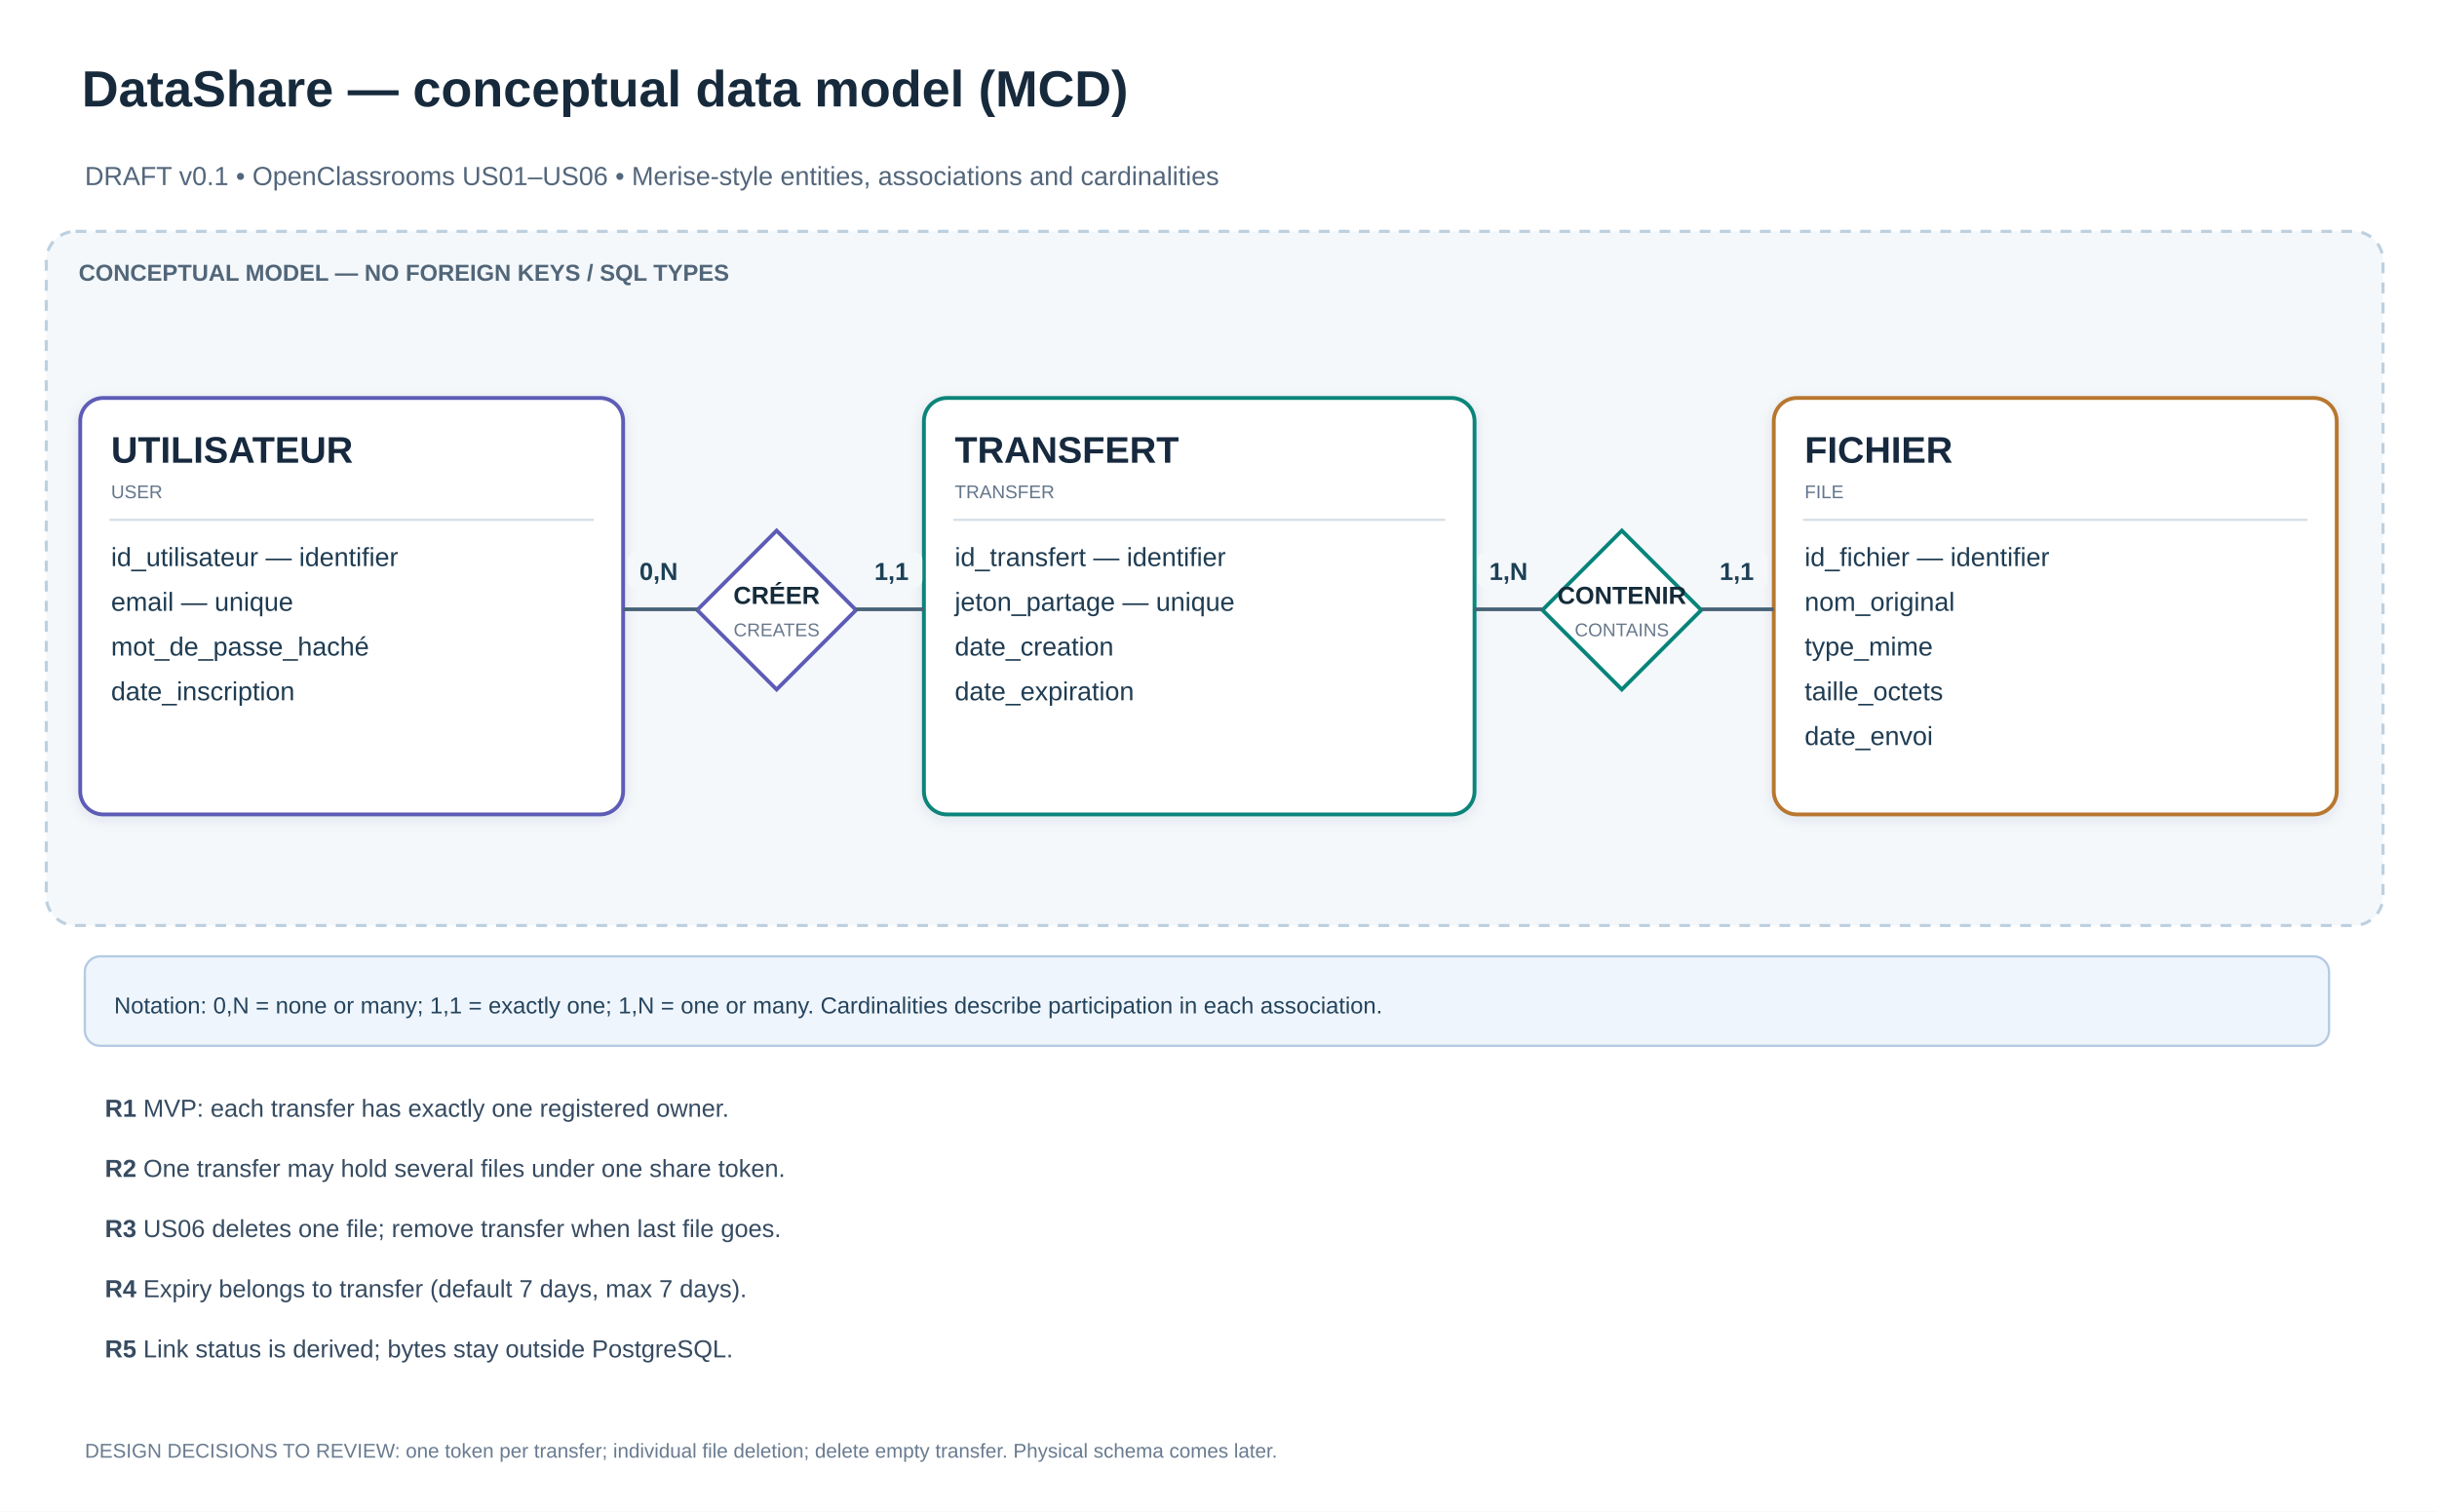
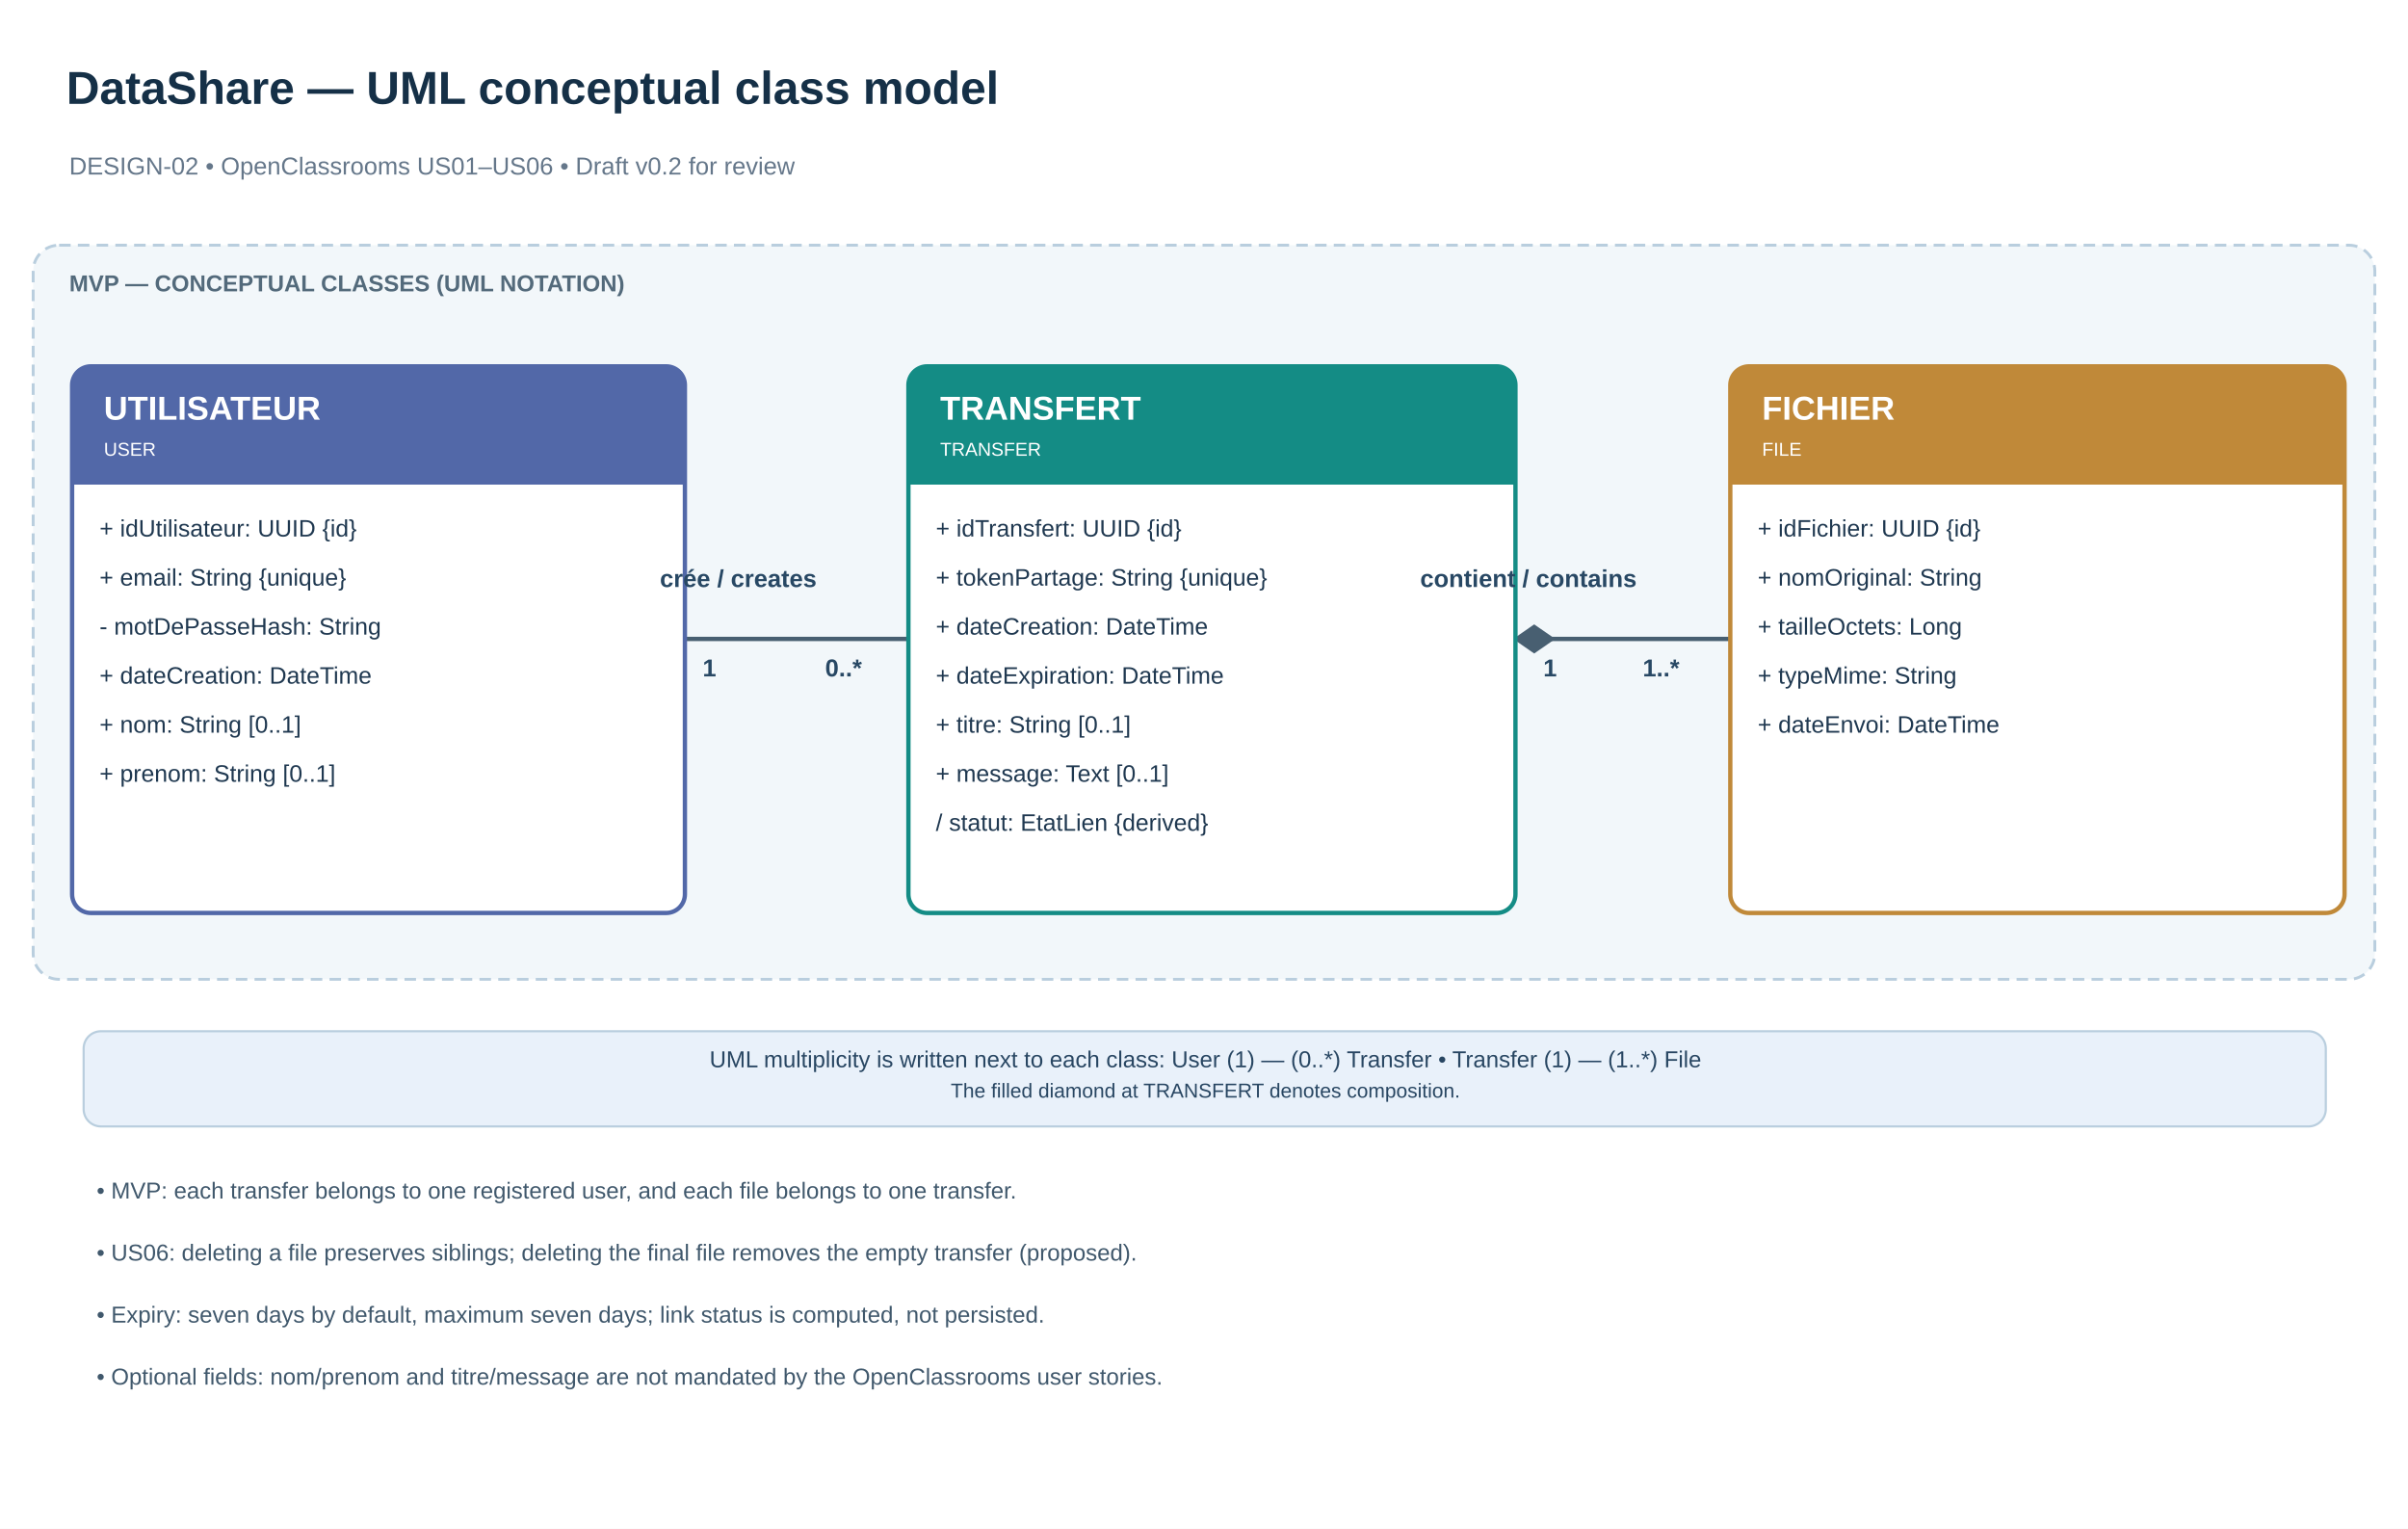
- <svg xmlns="http://www.w3.org/2000/svg" width="1580" height="980" viewBox="0 0 1580 980" role="img" aria-labelledby="svgtitle svgdesc">
-   <defs>
-     <filter id="ds" x="-10%" y="-15%" width="125%" height="135%">
-       <feDropShadow dx="0" dy="2" stdDeviation="4" flood-color="#27405a" flood-opacity=".09" />
-     </filter>
-   </defs>
-   <rect width="1580" height="980" fill="#ffffff" />
-   <text x="53" y="69" font-family="Arial,Helvetica,sans-serif" font-weight="700" font-size="33" fill="#162a3c">DataShare — conceptual data model (MCD)</text>
-   <text x="55" y="120" font-family="Arial,Helvetica,sans-serif" font-size="17" fill="#53667b">DRAFT v0.1  •  OpenClassrooms US01–US06  •  Merise-style entities, associations and cardinalities</text>
-   <rect x="30" y="150" width="1515" height="450" rx="19" fill="#f4f8fb" stroke="#bdd0df" stroke-width="2" stroke-dasharray="7 6" />
-   <text x="51" y="182" font-family="Arial,Helvetica,sans-serif" font-weight="700" font-size="15" fill="#526679">CONCEPTUAL MODEL — NO FOREIGN KEYS / SQL TYPES</text>
-   <rect x="52" y="258" width="352" height="270" rx="15" fill="#fff" stroke="#5d5bb6" stroke-width="2.5" filter="url(#ds)" />
-   <text x="72" y="300" font-family="Arial,Helvetica,sans-serif" font-size="24" font-weight="700" fill="#16293e">UTILISATEUR</text>
-   <text x="72" y="323" font-family="Arial,Helvetica,sans-serif" font-size="12" fill="#63758b">USER</text>
-   <path d="M71 337 H385" stroke="#d7e0e8" stroke-width="1.5" />
-   <text x="72" y="367" font-family="Arial,Helvetica,sans-serif" font-size="17" fill="#1f3c52">id_utilisateur — identifier</text>
-   <text x="72" y="396" font-family="Arial,Helvetica,sans-serif" font-size="17" fill="#1f3c52">email — unique</text>
-   <text x="72" y="425" font-family="Arial,Helvetica,sans-serif" font-size="17" fill="#1f3c52">mot_de_passe_haché</text>
-   <text x="72" y="454" font-family="Arial,Helvetica,sans-serif" font-size="17" fill="#1f3c52">date_inscription</text>
-   <rect x="599" y="258" width="357" height="270" rx="15" fill="#fff" stroke="#07847a" stroke-width="2.5" filter="url(#ds)" />
-   <text x="619" y="300" font-family="Arial,Helvetica,sans-serif" font-size="24" font-weight="700" fill="#16293e">TRANSFERT</text>
-   <text x="619" y="323" font-family="Arial,Helvetica,sans-serif" font-size="12" fill="#63758b">TRANSFER</text>
-   <path d="M618 337 H937" stroke="#d7e0e8" stroke-width="1.5" />
-   <text x="619" y="367" font-family="Arial,Helvetica,sans-serif" font-size="17" fill="#1f3c52">id_transfert — identifier</text>
-   <text x="619" y="396" font-family="Arial,Helvetica,sans-serif" font-size="17" fill="#1f3c52">jeton_partage — unique</text>
-   <text x="619" y="425" font-family="Arial,Helvetica,sans-serif" font-size="17" fill="#1f3c52">date_creation</text>
-   <text x="619" y="454" font-family="Arial,Helvetica,sans-serif" font-size="17" fill="#1f3c52">date_expiration</text>
-   <rect x="1150" y="258" width="365" height="270" rx="15" fill="#fff" stroke="#b8772f" stroke-width="2.5" filter="url(#ds)" />
-   <text x="1170" y="300" font-family="Arial,Helvetica,sans-serif" font-size="24" font-weight="700" fill="#16293e">FICHIER</text>
-   <text x="1170" y="323" font-family="Arial,Helvetica,sans-serif" font-size="12" fill="#63758b">FILE</text>
-   <path d="M1169 337 H1496" stroke="#d7e0e8" stroke-width="1.5" />
-   <text x="1170" y="367" font-family="Arial,Helvetica,sans-serif" font-size="17" fill="#1f3c52">id_fichier — identifier</text>
-   <text x="1170" y="396" font-family="Arial,Helvetica,sans-serif" font-size="17" fill="#1f3c52">nom_original</text>
-   <text x="1170" y="425" font-family="Arial,Helvetica,sans-serif" font-size="17" fill="#1f3c52">type_mime</text>
-   <text x="1170" y="454" font-family="Arial,Helvetica,sans-serif" font-size="17" fill="#1f3c52">taille_octets</text>
-   <text x="1170" y="483" font-family="Arial,Helvetica,sans-serif" font-size="17" fill="#1f3c52">date_envoi</text>
-   <path d="M503.5 344 L555 395.5 L503.5 447 L452 395.5 Z" fill="#ffffff" stroke="#5d5bb6" stroke-width="2.5" />
-   <text x="503.5" y="391.5" text-anchor="middle" font-family="Arial,Helvetica,sans-serif" font-size="16" font-weight="700" fill="#152b3a">CRÉER</text>
-   <text x="503.5" y="412.5" text-anchor="middle" font-family="Arial,Helvetica,sans-serif" font-size="12" fill="#68788c">CREATES</text>
-   <path d="M1051.5 344 L1103 395.5 L1051.5 447 L1000 395.5 Z" fill="#ffffff" stroke="#07847a" stroke-width="2.5" />
-   <text x="1051.5" y="391.5" text-anchor="middle" font-family="Arial,Helvetica,sans-serif" font-size="16" font-weight="700" fill="#152b3a">CONTENIR</text>
-   <text x="1051.5" y="412.5" text-anchor="middle" font-family="Arial,Helvetica,sans-serif" font-size="12" fill="#68788c">CONTAINS</text>
-   <path d="M404 395 L452 395" stroke="#466277" stroke-width="2.4" />
-   <rect x="407" y="358" width="40" height="23" rx="5" fill="#f4f8fb" />
-   <text x="427" y="376" text-anchor="middle" font-family="Arial,Helvetica,sans-serif" font-size="16" font-weight="700" fill="#1c3f55">0,N</text>
-   <path d="M555 395 L599 395" stroke="#466277" stroke-width="2.4" />
-   <rect x="558" y="358" width="40" height="23" rx="5" fill="#f4f8fb" />
-   <text x="578" y="376" text-anchor="middle" font-family="Arial,Helvetica,sans-serif" font-size="16" font-weight="700" fill="#1c3f55">1,1</text>
-   <path d="M956 395 L1000 395" stroke="#466277" stroke-width="2.4" />
-   <rect x="958" y="358" width="40" height="23" rx="5" fill="#f4f8fb" />
-   <text x="978" y="376" text-anchor="middle" font-family="Arial,Helvetica,sans-serif" font-size="16" font-weight="700" fill="#1c3f55">1,N</text>
-   <path d="M1103 395 L1150 395" stroke="#466277" stroke-width="2.4" />
-   <rect x="1106" y="358" width="40" height="23" rx="5" fill="#f4f8fb" />
-   <text x="1126" y="376" text-anchor="middle" font-family="Arial,Helvetica,sans-serif" font-size="16" font-weight="700" fill="#1c3f55">1,1</text>
-   <rect x="55" y="620" width="1455" height="58" rx="10" fill="#eff5fc" stroke="#b5cbe3" stroke-width="1.5" />
-   <text x="74" y="657" font-family="Arial,Helvetica,sans-serif" font-size="15" fill="#24445d">Notation: 0,N = none or many; 1,1 = exactly one; 1,N = one or many. Cardinalities describe participation in each association.</text>
-   <text x="68" y="724" font-family="Arial,Helvetica,sans-serif" font-size="16" fill="#364b61">
-     <tspan font-weight="700">R1</tspan>  MVP: each transfer has exactly one registered owner.</text>
-   <text x="68" y="763" font-family="Arial,Helvetica,sans-serif" font-size="16" fill="#364b61">
-     <tspan font-weight="700">R2</tspan>  One transfer may hold several files under one share token.</text>
-   <text x="68" y="802" font-family="Arial,Helvetica,sans-serif" font-size="16" fill="#364b61">
-     <tspan font-weight="700">R3</tspan>  US06 deletes one file; remove transfer when last file goes.</text>
-   <text x="68" y="841" font-family="Arial,Helvetica,sans-serif" font-size="16" fill="#364b61">
-     <tspan font-weight="700">R4</tspan>  Expiry belongs to transfer (default 7 days, max 7 days).</text>
-   <text x="68" y="880" font-family="Arial,Helvetica,sans-serif" font-size="16" fill="#364b61">
-     <tspan font-weight="700">R5</tspan>  Link status is derived; bytes stay outside PostgreSQL.</text>
-   <text x="55" y="945" font-family="Arial,Helvetica,sans-serif" font-size="13" fill="#697b90">DESIGN DECISIONS TO REVIEW: one token per transfer; individual file deletion; delete empty transfer. Physical schema comes later.</text>
+ <svg xmlns="http://www.w3.org/2000/svg" width="1670" height="1060" viewBox="0 0 1670 1060" role="img" aria-labelledby="umlTitle umlDesc">
+   <rect width="1670" height="1060" fill="#fff" />
+   <text x="46" y="72" font-family="Arial,Helvetica,sans-serif" font-weight="700" font-size="32" fill="#153047">DataShare — UML conceptual class model</text>
+   <text x="48" y="121" font-family="Arial,Helvetica,sans-serif" font-size="17" fill="#65778a">DESIGN-02  •  OpenClassrooms US01–US06  •  Draft v0.2 for review</text>
+   <rect x="23" y="170" width="1624" height="509" rx="18" fill="#f2f7fa" stroke="#b9cede" stroke-width="2" stroke-dasharray="8 5" />
+   <text x="48" y="202" font-family="Arial,Helvetica,sans-serif" font-size="16" font-weight="700" fill="#536a7b">MVP — CONCEPTUAL CLASSES (UML NOTATION)</text>
+   <path d="M475 443 H630" stroke="#485f71" stroke-width="3" fill="none" />
+   <path d="M1051 443 H1200" stroke="#485f71" stroke-width="3" fill="none" />
+   <path d="M1051 443 L1064 434 L1077 443 L1064 452 Z" fill="#485f71" stroke="#485f71" stroke-width="1.8" />
+   <rect x="50" y="254" width="425" height="379" rx="13" fill="#fff" stroke="#5268a8" stroke-width="3" />
+   <path d="M62 254 H463 Q475 254 475 266 V336 H50 V266 Q50 254 62 254" fill="#5268a8" />
+   <text x="72" y="291" font-family="Arial,Helvetica,sans-serif" font-size="23" font-weight="700" fill="#fff">UTILISATEUR</text>
+   <text x="72" y="316" font-family="Arial,Helvetica,sans-serif" font-size="13" fill="#fff">USER</text>
+   <text x="69" y="372" font-family="Arial,Helvetica,sans-serif" font-size="16.5" fill="#1f3850">+ idUtilisateur: UUID {id}</text>
+   <text x="69" y="406" font-family="Arial,Helvetica,sans-serif" font-size="16.5" fill="#1f3850">+ email: String {unique}</text>
+   <text x="69" y="440" font-family="Arial,Helvetica,sans-serif" font-size="16.5" fill="#1f3850">- motDePasseHash: String</text>
+   <text x="69" y="474" font-family="Arial,Helvetica,sans-serif" font-size="16.5" fill="#1f3850">+ dateCreation: DateTime</text>
+   <text x="69" y="508" font-family="Arial,Helvetica,sans-serif" font-size="16.5" fill="#1f3850">+ nom: String [0..1]</text>
+   <text x="69" y="542" font-family="Arial,Helvetica,sans-serif" font-size="16.5" fill="#1f3850">+ prenom: String [0..1]</text>
+   <rect x="630" y="254" width="421" height="379" rx="13" fill="#fff" stroke="#148c85" stroke-width="3" />
+   <path d="M642 254 H1039 Q1051 254 1051 266 V336 H630 V266 Q630 254 642 254" fill="#148c85" />
+   <text x="652" y="291" font-family="Arial,Helvetica,sans-serif" font-size="23" font-weight="700" fill="#fff">TRANSFERT</text>
+   <text x="652" y="316" font-family="Arial,Helvetica,sans-serif" font-size="13" fill="#fff">TRANSFER</text>
+   <text x="649" y="372" font-family="Arial,Helvetica,sans-serif" font-size="16.5" fill="#1f3850">+ idTransfert: UUID {id}</text>
+   <text x="649" y="406" font-family="Arial,Helvetica,sans-serif" font-size="16.5" fill="#1f3850">+ tokenPartage: String {unique}</text>
+   <text x="649" y="440" font-family="Arial,Helvetica,sans-serif" font-size="16.5" fill="#1f3850">+ dateCreation: DateTime</text>
+   <text x="649" y="474" font-family="Arial,Helvetica,sans-serif" font-size="16.5" fill="#1f3850">+ dateExpiration: DateTime</text>
+   <text x="649" y="508" font-family="Arial,Helvetica,sans-serif" font-size="16.5" fill="#1f3850">+ titre: String [0..1]</text>
+   <text x="649" y="542" font-family="Arial,Helvetica,sans-serif" font-size="16.5" fill="#1f3850">+ message: Text [0..1]</text>
+   <text x="649" y="576" font-family="Arial,Helvetica,sans-serif" font-size="16.5" fill="#1f3850">/ statut: EtatLien {derived}</text>
+   <rect x="1200" y="254" width="426" height="379" rx="13" fill="#fff" stroke="#c08939" stroke-width="3" />
+   <path d="M1212 254 H1614 Q1626 254 1626 266 V336 H1200 V266 Q1200 254 1212 254" fill="#c08939" />
+   <text x="1222" y="291" font-family="Arial,Helvetica,sans-serif" font-size="23" font-weight="700" fill="#fff">FICHIER</text>
+   <text x="1222" y="316" font-family="Arial,Helvetica,sans-serif" font-size="13" fill="#fff">FILE</text>
+   <text x="1219" y="372" font-family="Arial,Helvetica,sans-serif" font-size="16.5" fill="#1f3850">+ idFichier: UUID {id}</text>
+   <text x="1219" y="406" font-family="Arial,Helvetica,sans-serif" font-size="16.5" fill="#1f3850">+ nomOriginal: String</text>
+   <text x="1219" y="440" font-family="Arial,Helvetica,sans-serif" font-size="16.5" fill="#1f3850">+ tailleOctets: Long</text>
+   <text x="1219" y="474" font-family="Arial,Helvetica,sans-serif" font-size="16.5" fill="#1f3850">+ typeMime: String</text>
+   <text x="1219" y="508" font-family="Arial,Helvetica,sans-serif" font-size="16.5" fill="#1f3850">+ dateEnvoi: DateTime</text>
+   <text x="492" y="469" text-anchor="middle" font-family="Arial,Helvetica,sans-serif" font-size="17" font-weight="700" fill="#284864">1</text>
+   <text x="585" y="469" text-anchor="middle" font-family="Arial,Helvetica,sans-serif" font-size="17" font-weight="700" fill="#284864">0..*</text>
+   <text x="512" y="407" text-anchor="middle" font-family="Arial,Helvetica,sans-serif" font-size="17" font-weight="700" fill="#284864">crée / creates</text>
+   <text x="1075" y="469" text-anchor="middle" font-family="Arial,Helvetica,sans-serif" font-size="17" font-weight="700" fill="#284864">1</text>
+   <text x="1152" y="469" text-anchor="middle" font-family="Arial,Helvetica,sans-serif" font-size="17" font-weight="700" fill="#284864">1..*</text>
+   <text x="1060" y="407" text-anchor="middle" font-family="Arial,Helvetica,sans-serif" font-size="17" font-weight="700" fill="#284864">contient / contains</text>
+   <rect x="58" y="715" width="1555" height="66" rx="12" fill="#e9f1fa" stroke="#b9cede" stroke-width="1.5" />
+   <text x="836" y="740" text-anchor="middle" font-family="Arial,Helvetica,sans-serif" font-size="16" fill="#284662">UML multiplicity is written next to each class: User (1) — (0..*) Transfer  •  Transfer (1) — (1..*) File</text>
+   <text x="836" y="761" text-anchor="middle" font-family="Arial,Helvetica,sans-serif" font-size="14" fill="#284662">The filled diamond at TRANSFERT denotes composition.</text>
+   <text x="67" y="831" font-family="Arial,Helvetica,sans-serif" font-size="16" fill="#40586c">• MVP: each transfer belongs to one registered user, and each file belongs to one transfer.</text>
+   <text x="67" y="874" font-family="Arial,Helvetica,sans-serif" font-size="16" fill="#40586c">• US06: deleting a file preserves siblings; deleting the final file removes the empty transfer (proposed).</text>
+   <text x="67" y="917" font-family="Arial,Helvetica,sans-serif" font-size="16" fill="#40586c">• Expiry: seven days by default, maximum seven days; link status is computed, not persisted.</text>
+   <text x="67" y="960" font-family="Arial,Helvetica,sans-serif" font-size="16" fill="#40586c">• Optional fields: nom/prenom and titre/message are not mandated by the OpenClassrooms user stories.</text>
</svg>
